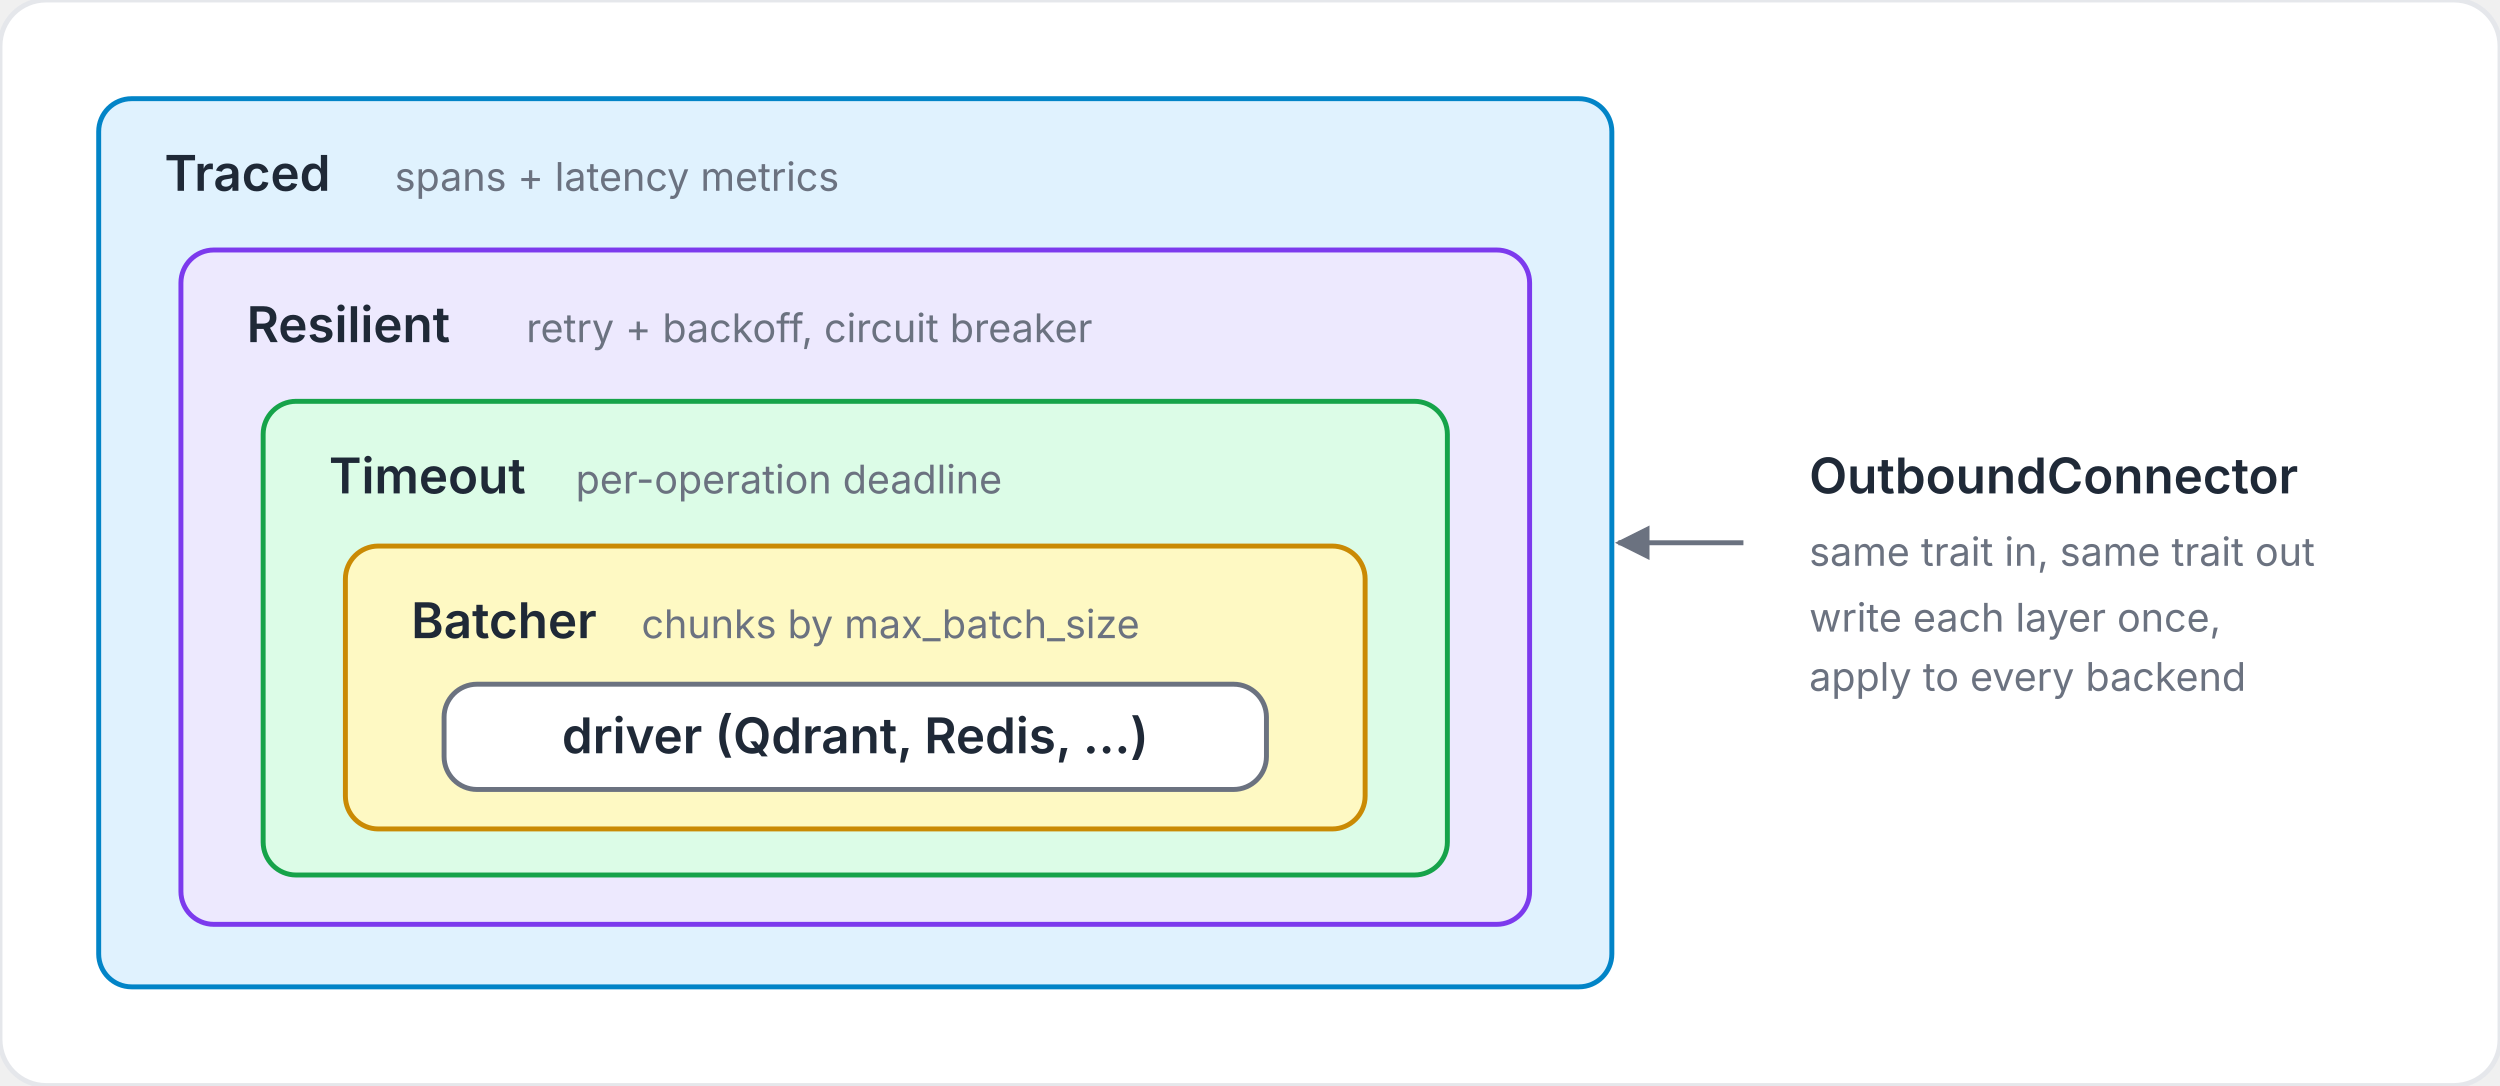
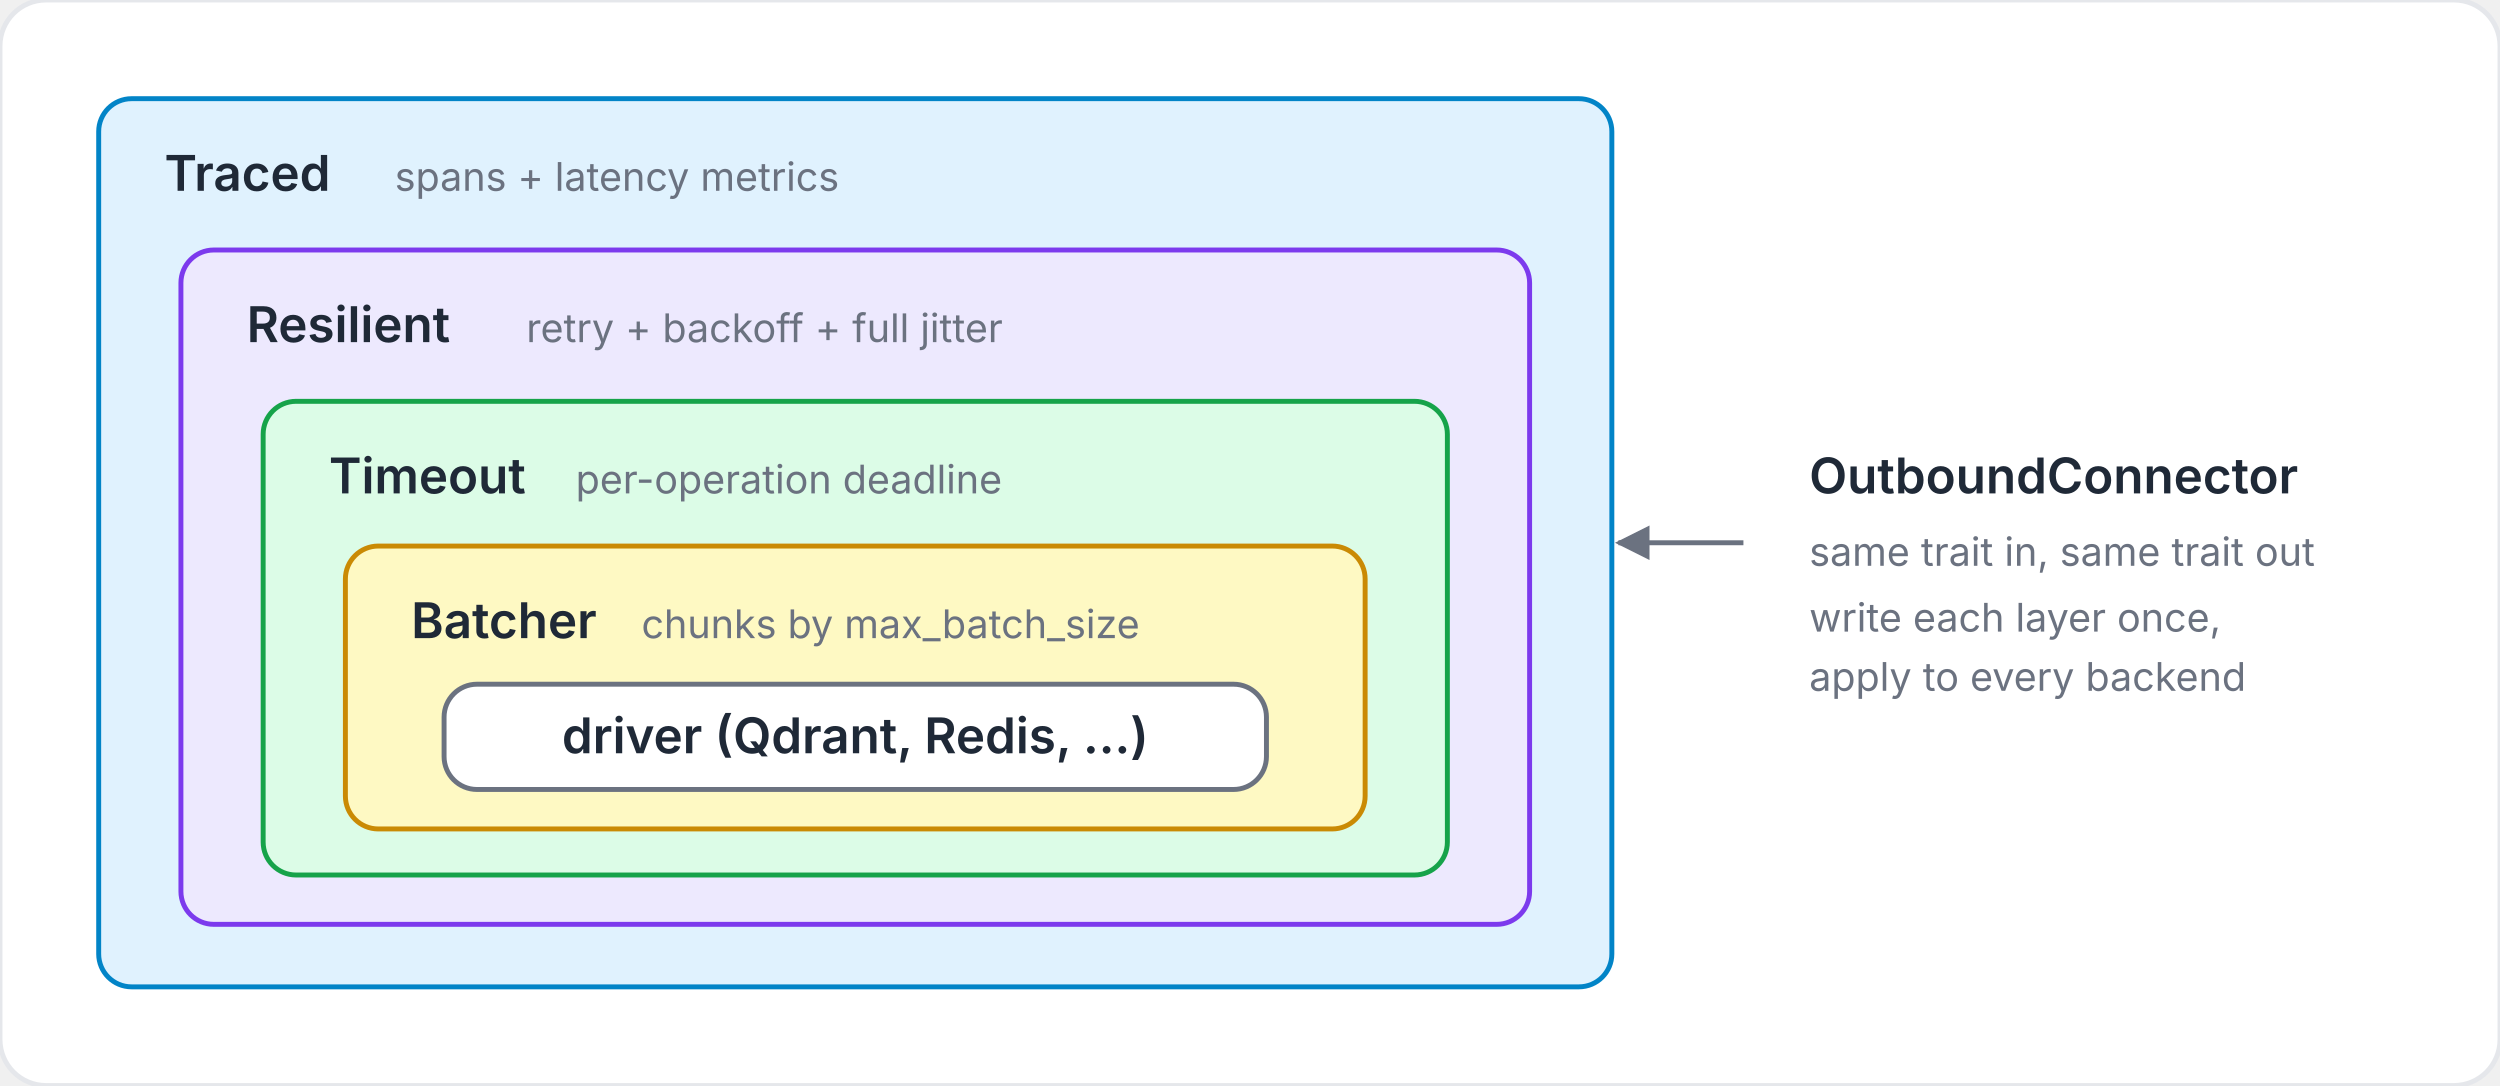
<svg xmlns="http://www.w3.org/2000/svg" viewBox="0 0 760 330" role="img" aria-label="Nested decorators around a connector driver">
  <style>text{font-family:Inter,system-ui,sans-serif;fill:#1f2937}.t{font-size:15px;font-weight:600}.s{font-size:12px;fill:#6b7280}.h{font-size:11px;font-weight:700;letter-spacing:.08em;fill:#6b7280}.b{stroke-width:1.5;rx:10}.in{fill:#e0f2fe;stroke:#0284c7}.co{fill:#ede9fe;stroke:#7c3aed}.ou{fill:#dcfce7;stroke:#16a34a}.ln{stroke:#6b7280;stroke-width:1.5;fill:none;marker-end:url(#a)}.bg{fill:#fff;stroke:#e5e7eb;stroke-width:1.5}</style>
  <defs>
    <marker id="a" viewBox="0 0 10 10" refX="9" refY="5" markerWidth="7" markerHeight="7" orient="auto">
      <path d="M0 0L10 5L0 10z" fill="#6b7280" />
    </marker>
  </defs>
  <rect class="bg" width="760" height="330" rx="14" />
  <rect class="b in" x="30" y="30" width="460" height="270" />
  <text class="t" x="50" y="58">Traced</text>
  <text class="s" x="120" y="58">spans + latency metrics</text>
  <rect class="b co" x="55" y="76" width="410" height="205" />
  <text class="t" x="75" y="104">Resilient</text>
-   <text class="s" x="160" y="104">retry + backoff, circuit breaker</text>
+   <text class="s" x="160" y="104">retry + backoff + full jitter</text>
  <rect class="b ou" x="80" y="122" width="360" height="144" />
  <text class="t" x="100" y="150">Timeout</text>
  <text class="s" x="175" y="150">per-operation deadline</text>
  <rect class="b" style="fill:#fef9c3;stroke:#ca8a04" x="105" y="166" width="310" height="86" />
  <text class="t" x="125" y="194">Batcher</text>
  <text class="s" x="195" y="194">chunks by max_batch_size</text>
  <rect class="b" style="fill:#fff;stroke:#6b7280" x="135" y="208" width="250" height="32" />
  <text class="t" x="260" y="229" text-anchor="middle">driver (Qdrant, Redis, ...)</text>
  <path class="ln" d="M530 165H492" />
  <text class="t" x="550" y="150">OutboundConnector</text>
  <text class="s" x="550" y="172">same trait in, same trait out</text>
  <text class="s" x="550" y="192">write each layer once,</text>
  <text class="s" x="550" y="210">apply to every backend</text>
</svg>
